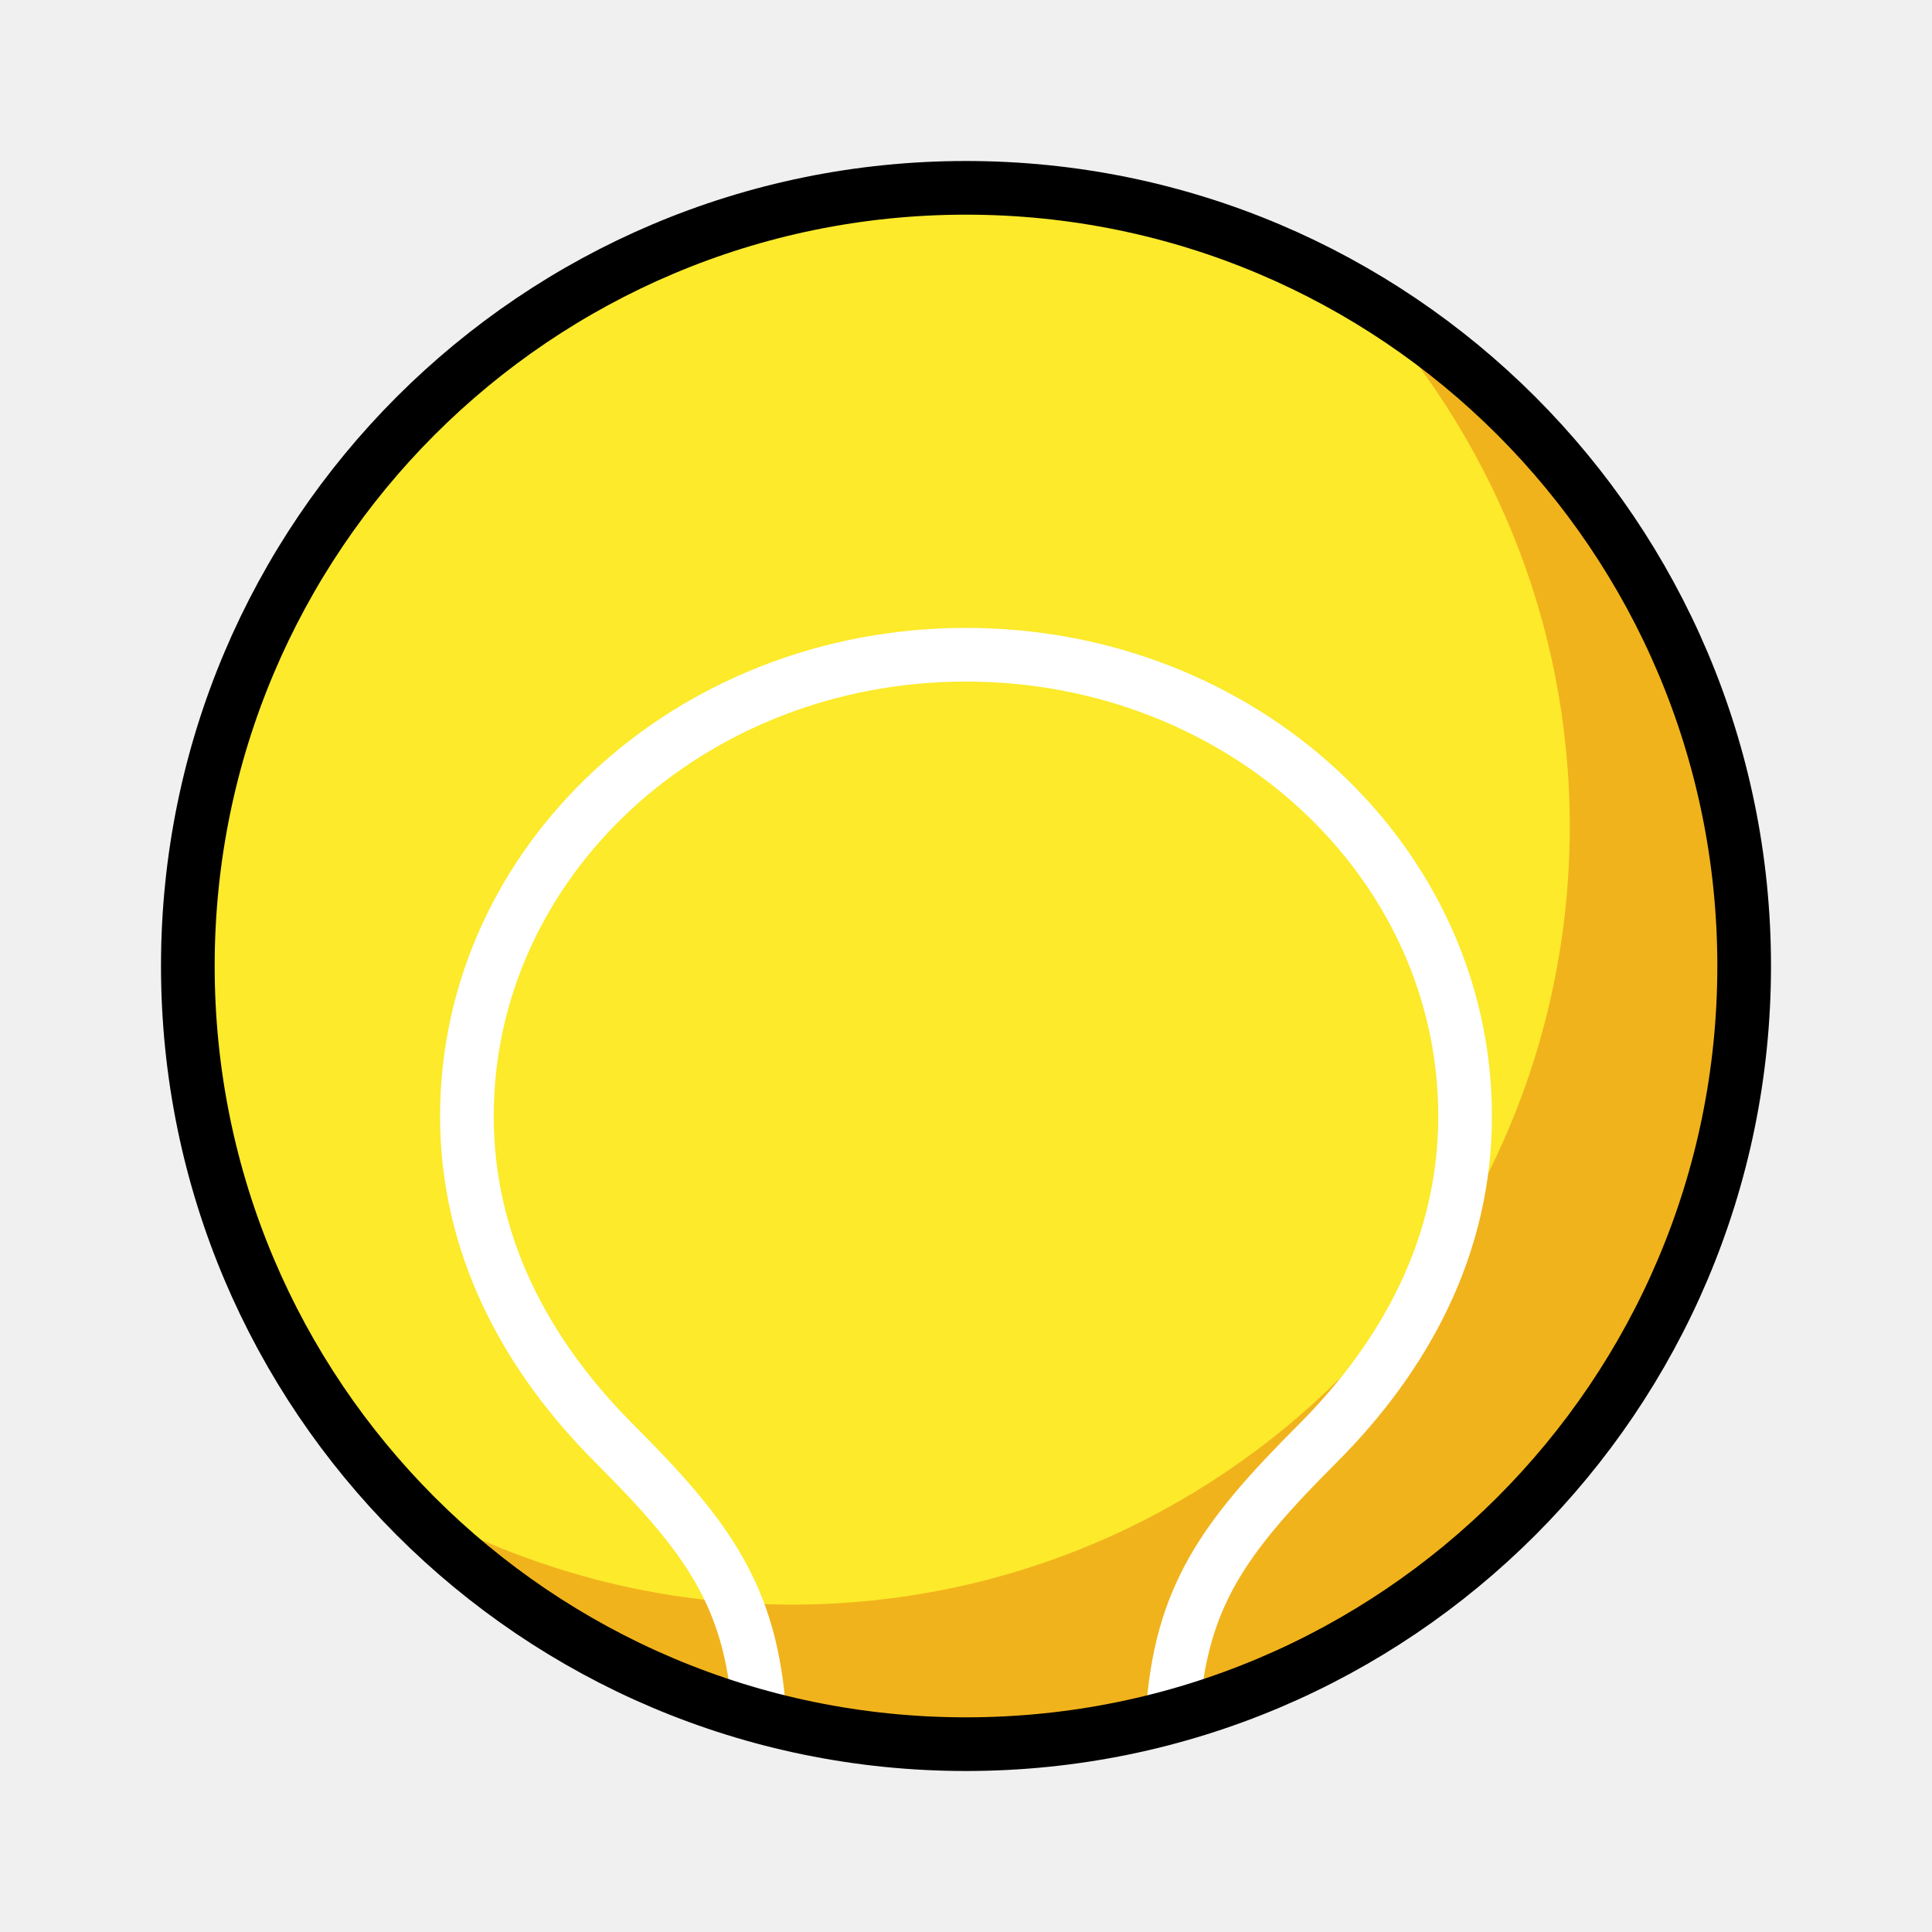
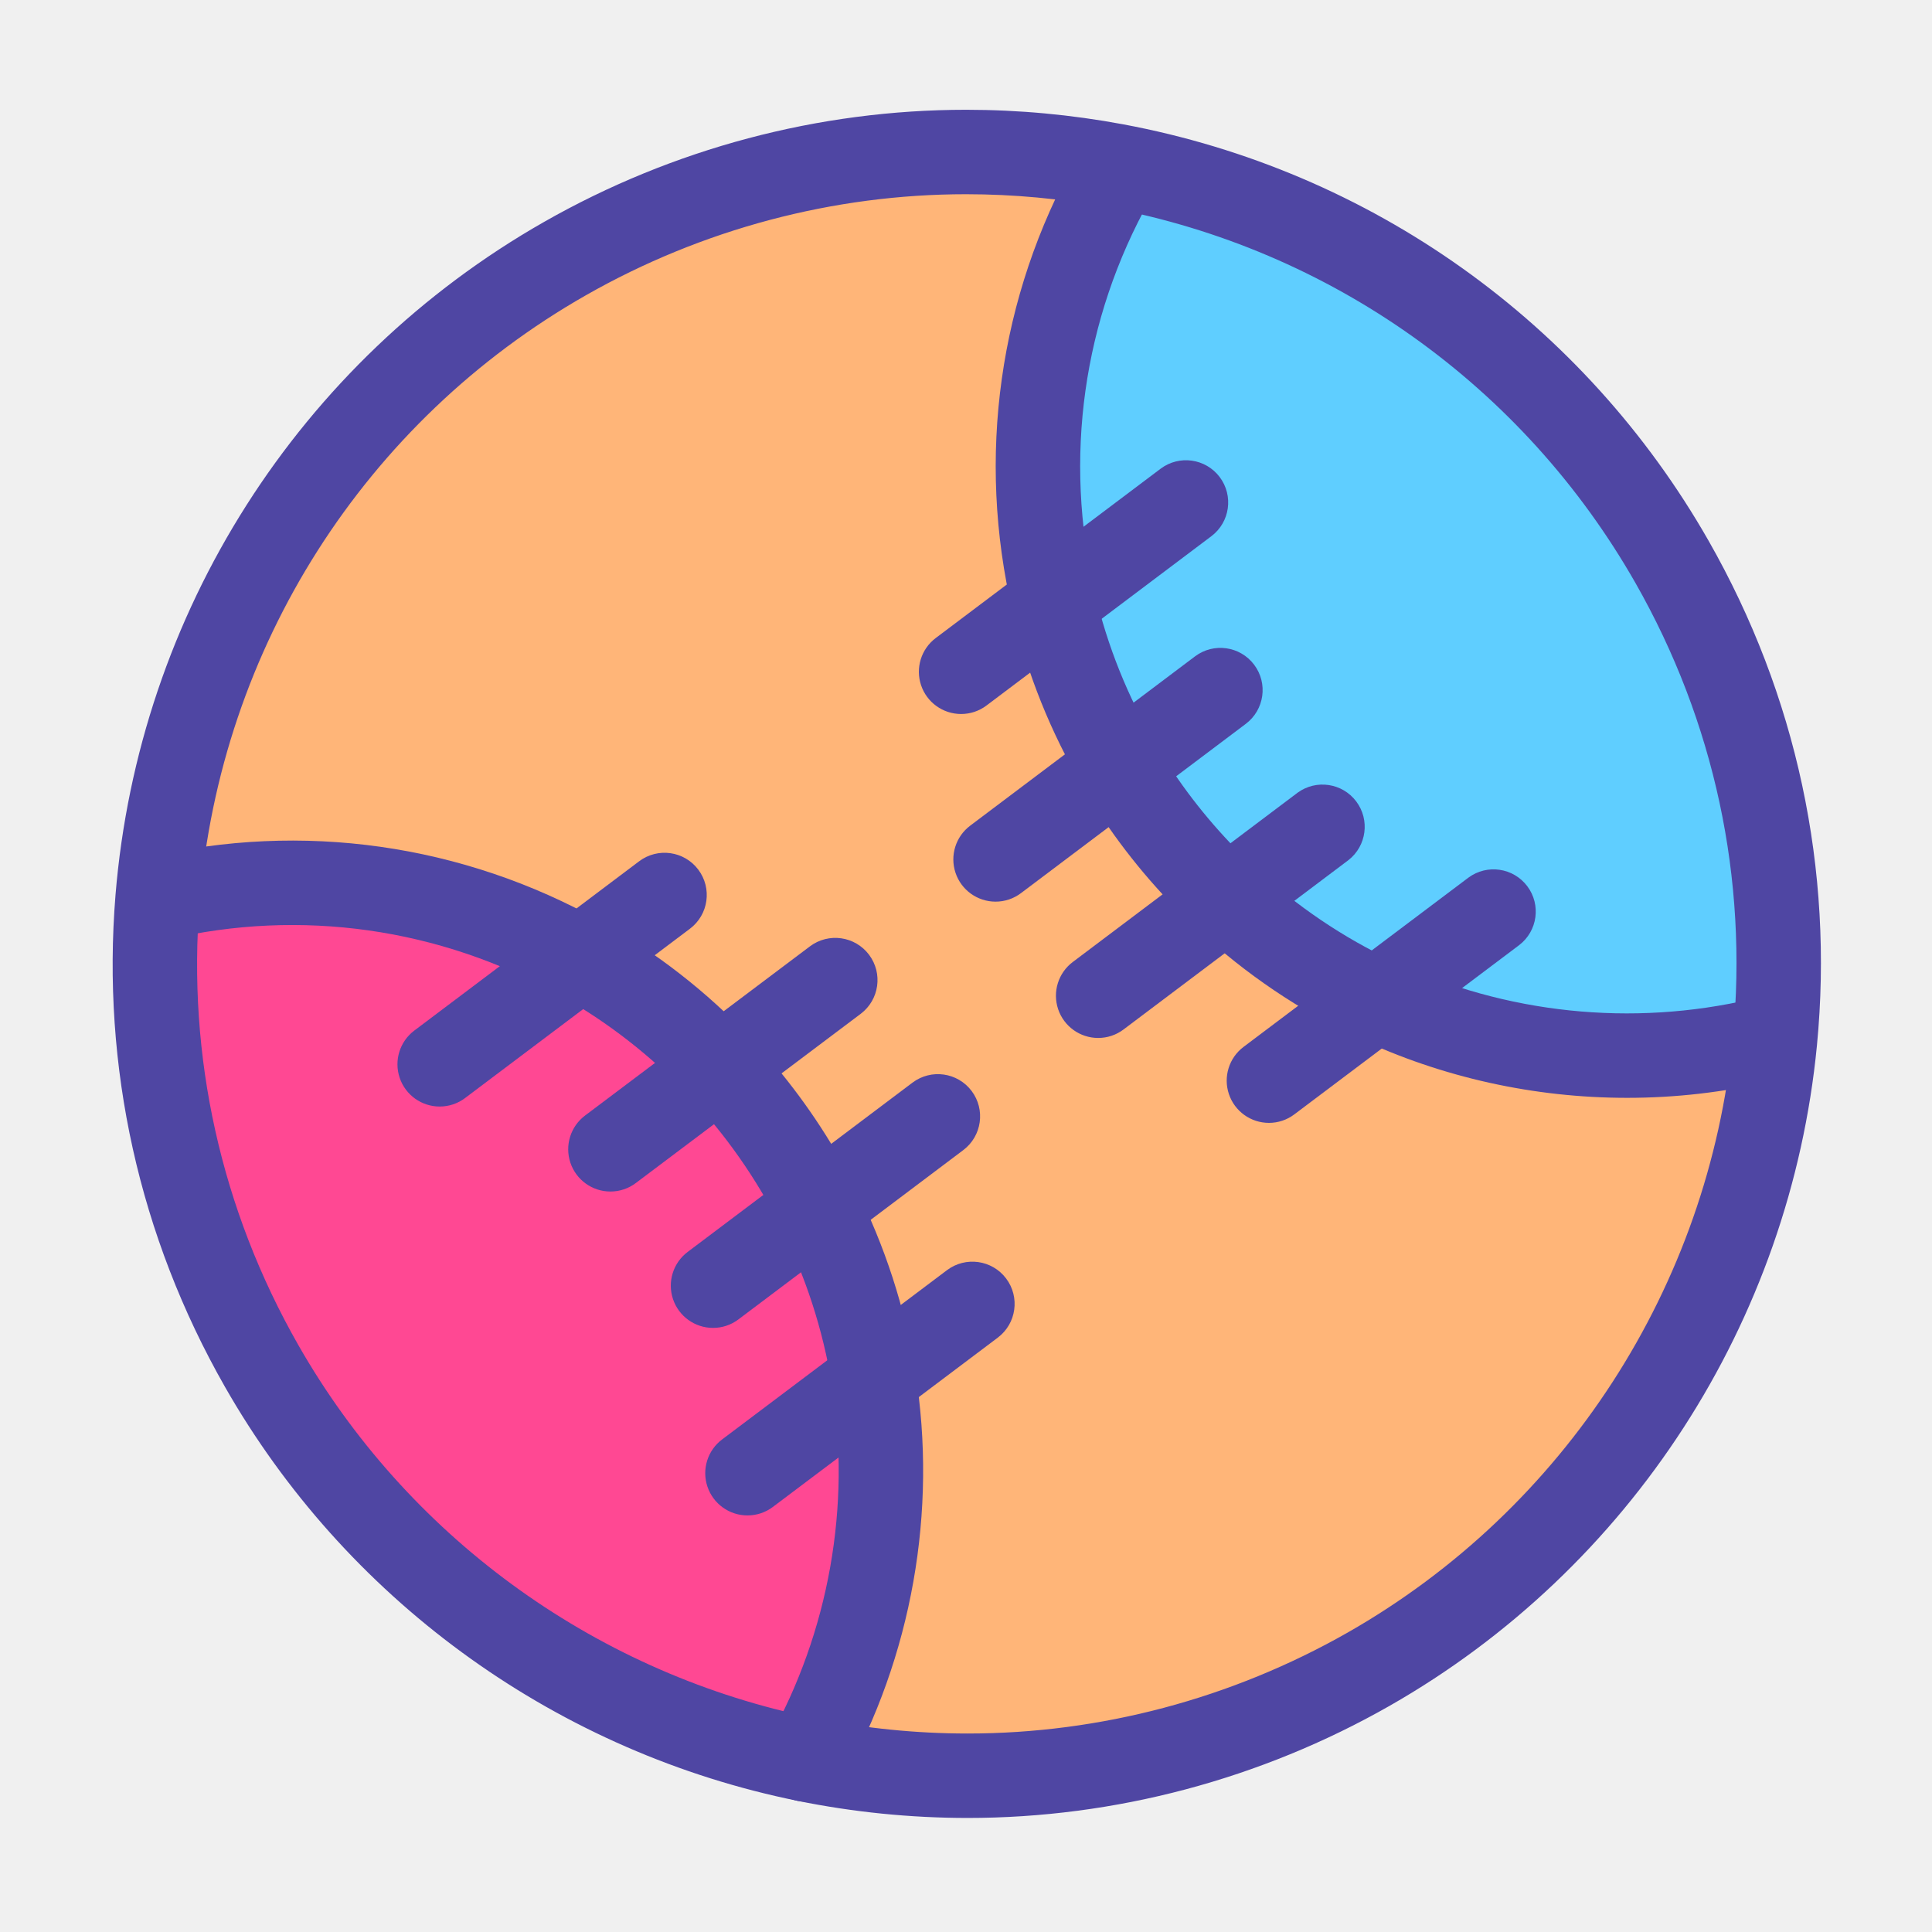
- <svg xmlns="http://www.w3.org/2000/svg" viewBox="0 0 72 72">
-   <path d="m43.7 63.9c.3-4.4 1.9-6.6 5.4-10.1 3.3-3.3 5.5-7.4 5.5-12.2 0-9.5-8.3-17.2-18.6-17.2s-18.6 7.7-18.6 17.2c0 4.8 2.2 8.9 5.5 12.2 3.5 3.5 5.1 5.7 5.4 10.1" style="fill:none;stroke:#000;stroke-linecap:round;stroke-linejoin:round;stroke-miterlimit:10;stroke-width:2" />
-   <circle cx="36" cy="36" fill="#fcea2b" r="29" />
-   <path d="m50.7 11c4.8 5.2 7.8 12.1 7.8 19.8 0 16-13 29-29 29-5.4 0-10.4-1.5-14.7-4 5.3 5.6 12.9 9.2 21.2 9.2 16 0 29-13 29-29 0-10.7-5.7-20-14.3-25z" fill="#f1b31c" />
-   <g fill="none" stroke-linecap="round" stroke-linejoin="round" stroke-miterlimit="10" stroke-width="2">
-     <path d="m43.7 63.9c.3-4.4 1.9-6.6 5.4-10.1 3.3-3.3 5.5-7.4 5.5-12.2 0-9.5-8.3-17.2-18.6-17.2s-18.6 7.7-18.6 17.2c0 4.8 2.2 8.9 5.5 12.2 3.5 3.5 5.1 5.7 5.4 10.1" stroke="#fff" />
-     <circle cx="36" cy="36" r="29" stroke="#000" />
-   </g>
+ <svg xmlns="http://www.w3.org/2000/svg" width="800px" height="800px" viewBox="0 0 1024 1024" class="icon" version="1.1">
+   <path d="M729.421 529.935a309.025 309.025 0 0 1-79.219-53.484 310.899 310.899 0 0 1-11.413-11.125 310.643 310.643 0 0 1-45.396-59.303 308.776 308.776 0 0 1-34.91-86.892c-17.647-75.127-7.097-155.433 31.426-224.167l1.311-7.065c120.044 22.41 229.793 95.523 295.01 209.941 45.684 80.178 62.755 168.796 54.507 254.154l-7.257-0.671c-67.934 15.889-140.088 8.728-204.058-21.387z" fill="#5FCEFF" />
+   <path d="M463.023 730.508a311.26 311.26 0 0 0-29.539-90.888c-2.366-4.731-4.891-9.399-7.545-14.066a313.054 313.054 0 0 0-44.405-60.038 310.803 310.803 0 0 0-73.912-57.576c-67.295-37.723-147.409-49.776-224.103-31.745 11.221-136.859 87.595-266.046 215.919-339.127 92.007-52.429 195.203-67.199 291.781-49.168l-1.311 7.065c-38.523 68.733-49.072 149.04-31.426 224.167a308.776 308.776 0 0 0 34.91 86.892 310.643 310.643 0 0 0 45.396 59.303 310.899 310.899 0 0 0 11.413 11.125 309.025 309.025 0 0 0 79.219 53.484c63.97 30.115 136.124 37.276 204.058 21.387l7.257 0.671c-13.043 134.43-89.034 260.707-215.311 332.702-94.085 53.58-199.87 67.838-298.303 47.858 34.047-60.901 47.09-132.256 35.901-202.044z" fill="#FFB578" />
+   <path d="M433.484 639.62a311.26 311.26 0 0 1 29.539 90.888c11.189 69.788-1.854 141.143-35.901 202.044l-5.467-1.151c-115.344-24.936-219.979-96.898-283.054-207.543-44.533-78.132-61.892-164.321-55.083-247.664 76.694-18.031 156.808-5.978 224.103 31.745a310.803 310.803 0 0 1 73.912 57.576 313.054 313.054 0 0 1 44.405 60.038c2.653 4.667 5.179 9.335 7.545 14.066z" fill="#FF4893" />
+   <path d="M512.854 963.553a454.44 454.44 0 0 1-90.181-9.07l-5.595-1.176c-125.766-27.19-234.298-106.77-297.913-218.368-45.338-79.542-65.373-169.644-57.944-260.57 12.244-149.359 97.16-282.721 227.146-356.749C356.599 78.74 433.948 58.184 512.051 58.184c27.835 0 55.85 2.596 83.273 7.714 131.185 24.491 244.304 104.989 310.343 220.858 46.531 81.658 66.358 174.119 57.346 267.386-14.204 146.393-98.88 277.229-226.507 349.994-68.257 38.871-145.59 59.418-223.652 59.418zM512.051 102.94c-70.345 0-140.034 18.523-201.536 53.571-117.138 66.71-193.656 186.901-204.691 321.513-6.691 81.898 11.365 163.074 52.221 234.752 57.327 100.565 155.133 172.281 268.342 196.757l5.348 1.125a409.031 409.031 0 0 0 81.121 8.143c70.306 0 139.983-18.516 201.498-53.548 115.005-65.568 191.312-183.483 204.113-315.416 8.12-84.018-9.751-167.326-51.678-240.915-59.51-104.408-161.447-176.949-279.671-199.02a409.763 409.763 0 0 0-75.066-6.96z" fill="#4F46A3" />
+   <path d="M377.938 703.814a22.378 22.378 0 0 1-13.475-40.259l119.171-89.731a22.378 22.378 0 1 1 26.931 35.748l-119.187 89.743a22.276 22.276 0 0 1-13.44 4.498zM323.559 631.532a22.378 22.378 0 0 1-13.472-40.262l119.181-89.673a22.378 22.378 0 0 1 26.908 35.764l-119.181 89.673a22.266 22.266 0 0 1-13.437 4.498zM233.057 586.488a22.378 22.378 0 0 1-13.478-40.255l119.184-89.74a22.372 22.372 0 0 1 31.336 4.421 22.378 22.378 0 0 1-4.421 31.336l-119.174 89.734a22.292 22.292 0 0 1-13.446 4.504zM396.192 803.206a22.378 22.378 0 0 1-13.475-40.259l119.213-89.737a22.378 22.378 0 0 1 26.918 35.761l-119.213 89.737a22.282 22.282 0 0 1-13.443 4.498zM527.681 477.892a22.382 22.382 0 0 1-13.478-40.259l119.177-89.737a22.378 22.378 0 0 1 26.924 35.754l-119.177 89.74a22.295 22.295 0 0 1-13.446 4.501zM582.06 550.139a22.378 22.378 0 0 1-13.475-40.255l119.206-89.766a22.382 22.382 0 0 1 26.931 35.748l-119.219 89.772a22.266 22.266 0 0 1-13.443 4.501zM672.564 595.151a22.385 22.385 0 0 1-13.481-40.255l119.225-89.743a22.378 22.378 0 0 1 26.905 35.764l-119.2 89.731a22.295 22.295 0 0 1-13.449 4.504zM509.426 378.437a22.378 22.378 0 0 1-13.475-40.262l119.171-89.731a22.378 22.378 0 0 1 26.931 35.748l-119.19 89.743a22.27 22.27 0 0 1-13.437 4.501z" fill="#4F46A3" />
+   <path d="M427.103 954.934a22.378 22.378 0 0 1-19.514-33.302c31.777-56.841 43.619-123.461 33.337-187.581a289.077 289.077 0 0 0-27.42-84.344 291.535 291.535 0 0 0-48.244-68.829 288.348 288.348 0 0 0-68.58-53.417c-63.538-35.617-137.416-46.087-208.042-29.485a22.382 22.382 0 0 1-10.246-43.571c81.553-19.165 166.843-7.094 240.167 34.012a332.871 332.871 0 0 1 79.226 61.719 336.253 336.253 0 0 1 47.592 64.334 321.481 321.481 0 0 1 8.117 15.137 333.469 333.469 0 0 1 31.617 97.333c11.87 74.04-1.79 150.932-38.462 216.526a22.356 22.356 0 0 1-19.549 11.467zM862.377 581.875c-49.056 0-97.905-10.706-142.486-31.694a331.263 331.263 0 0 1-84.913-57.333 332.836 332.836 0 0 1-12.212-11.905 333.571 333.571 0 0 1-48.657-63.567 330.911 330.911 0 0 1-37.413-93.145c-19.223-81.828-7.26-167.14 33.692-240.209a22.372 22.372 0 0 1 30.46-8.58 22.382 22.382 0 0 1 8.584 30.463c-35.466 63.279-45.821 137.189-29.162 208.109a286.26 286.26 0 0 0 32.385 80.613 288.706 288.706 0 0 0 42.158 55.07 286.273 286.273 0 0 0 10.591 10.323 286.74 286.74 0 0 0 73.516 49.648c58.743 27.65 126.012 34.696 189.471 19.859a22.378 22.378 0 0 1 10.189 43.583 334.604 334.604 0 0 1-76.201 8.766z" fill="#4F46A3" />
</svg>
